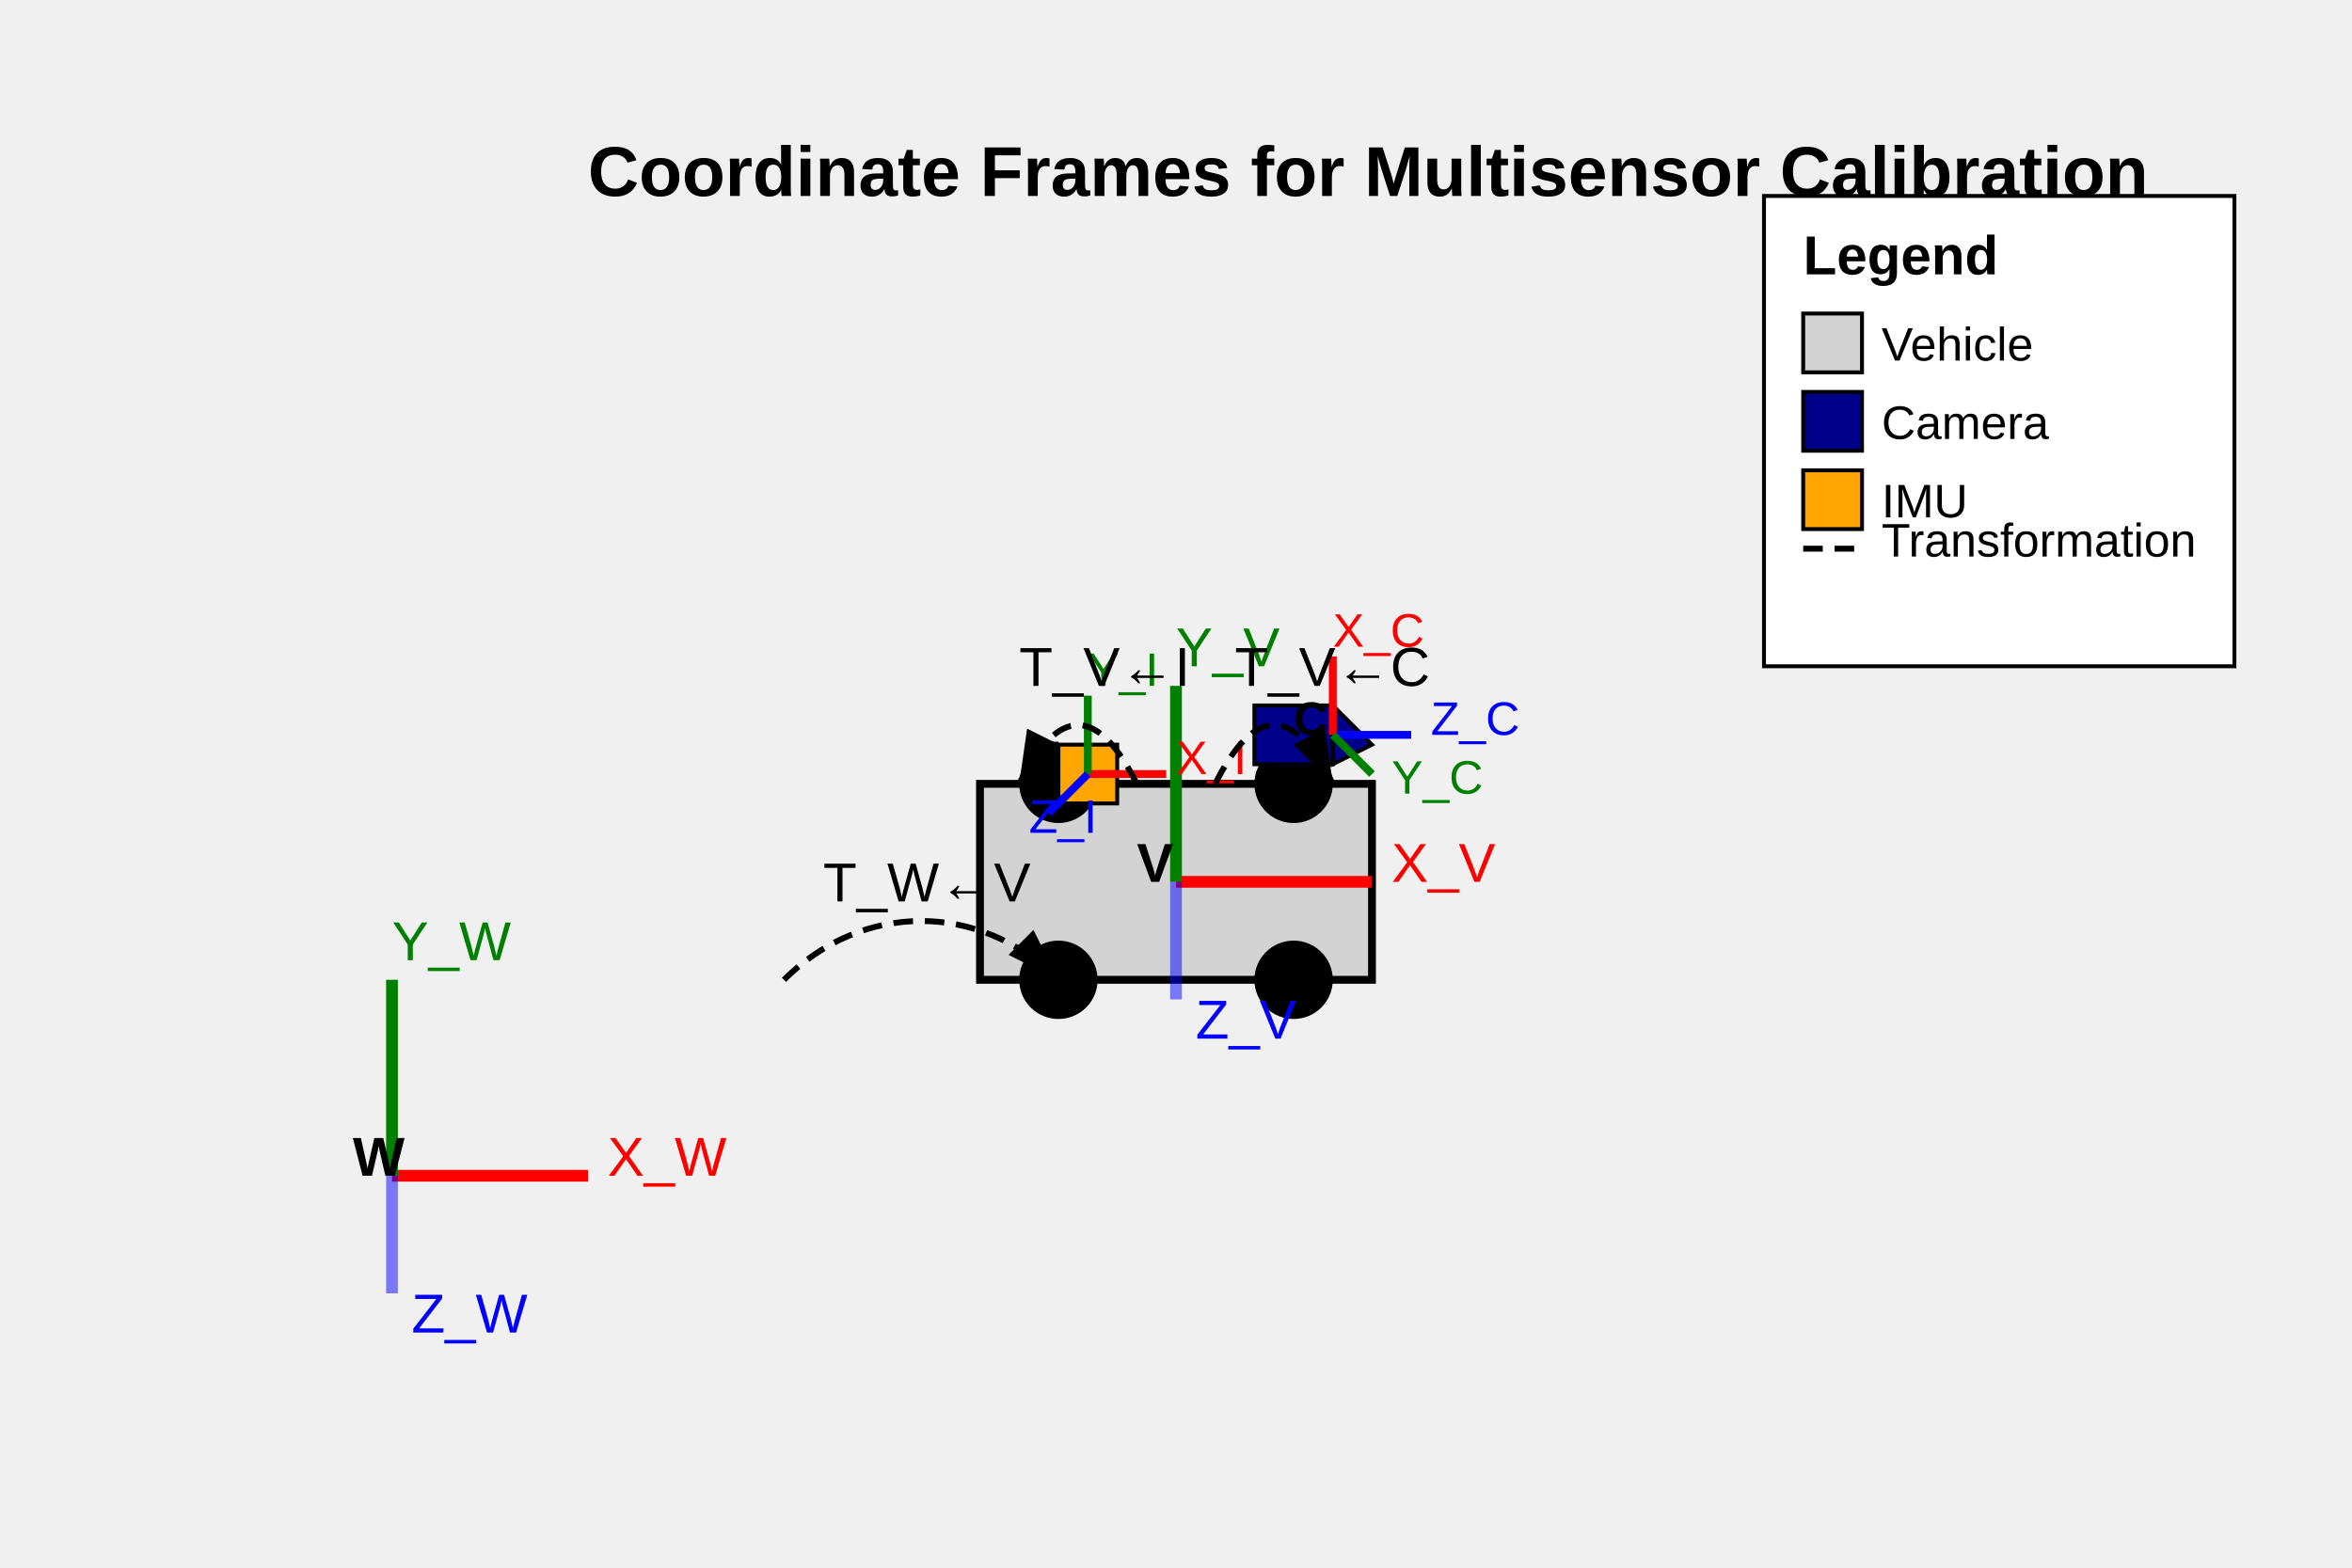
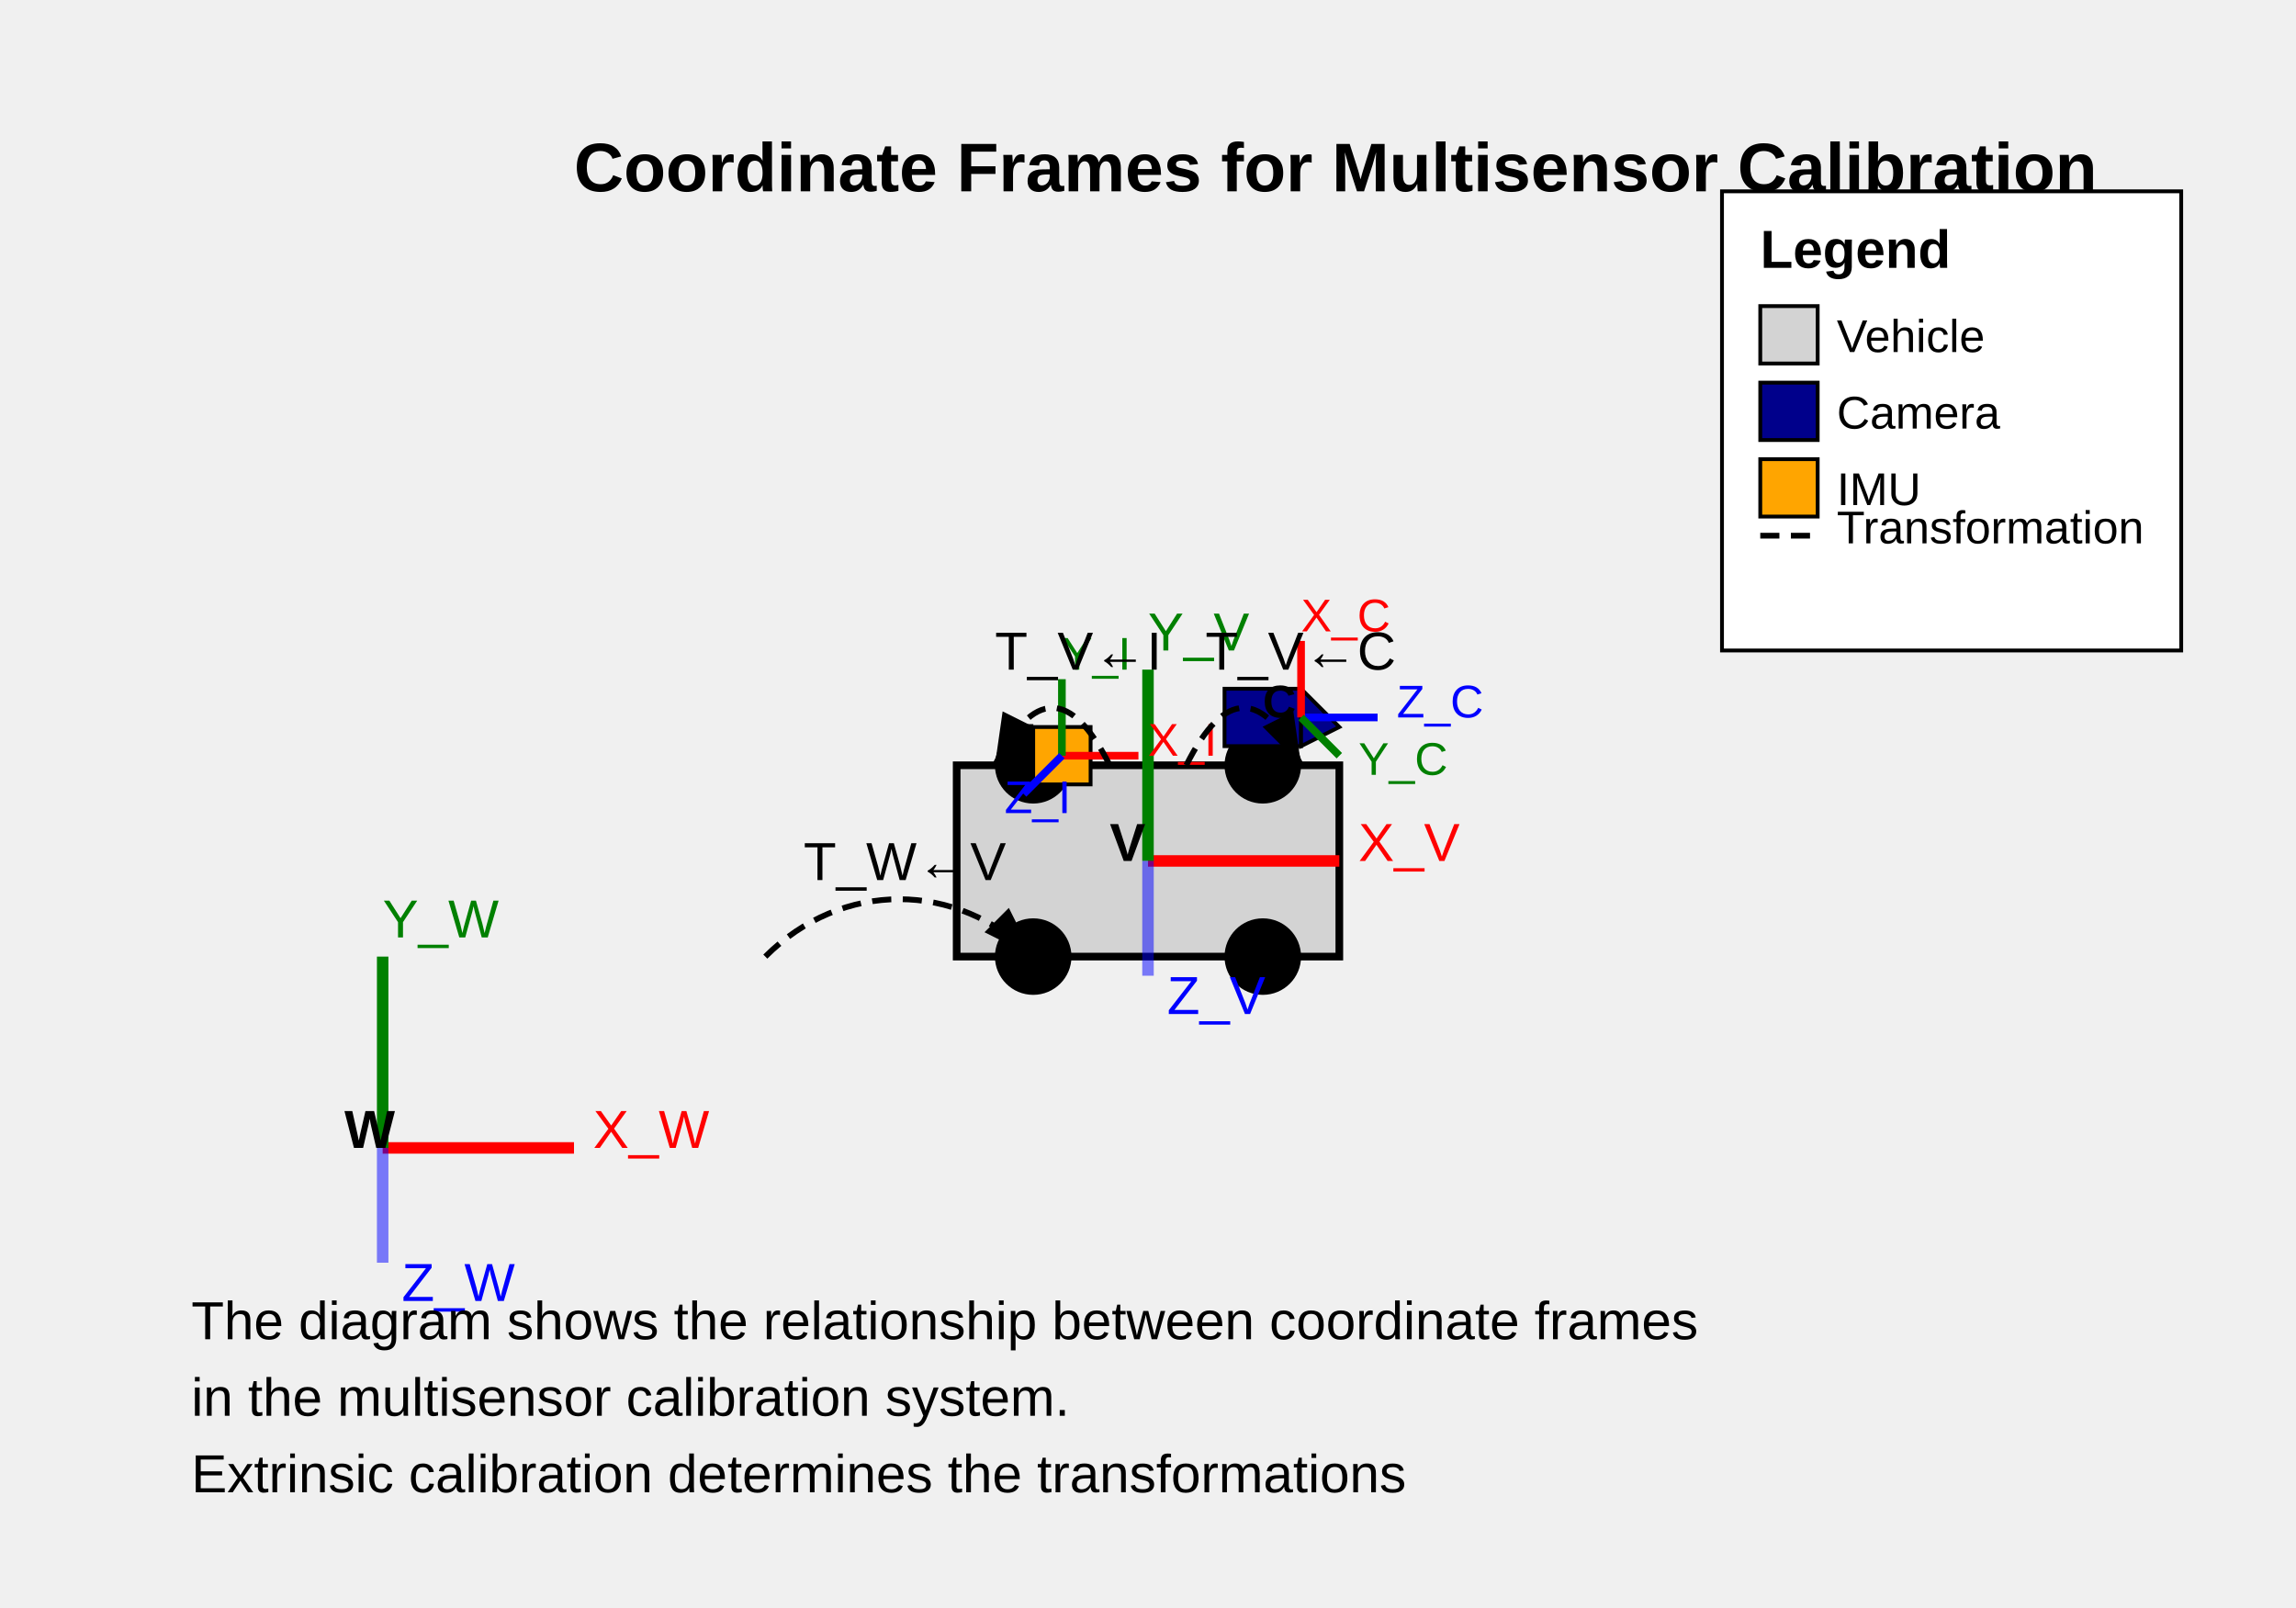
- <svg xmlns="http://www.w3.org/2000/svg" width="600" height="400">
+ <svg xmlns="http://www.w3.org/2000/svg" width="600" height="420">
  <rect x="250" y="200" width="100" height="50" fill="lightgray" stroke="black" stroke-width="2" />
  <circle cx="270" cy="250" r="10" fill="black" />
  <circle cx="330" cy="250" r="10" fill="black" />
  <circle cx="270" cy="200" r="10" fill="black" />
  <circle cx="330" cy="200" r="10" fill="black" />
  <line x1="300" y1="225" x2="350" y2="225" stroke="red" stroke-width="3" />
  <line x1="300" y1="225" x2="300" y2="175" stroke="green" stroke-width="3" />
  <line x1="300" y1="225" x2="300" y2="255" stroke="blue" stroke-width="3" opacity="0.5" />
  <text x="355" y="225" font-family="Arial" font-size="14" fill="red">X_V</text>
  <text x="300" y="170" font-family="Arial" font-size="14" fill="green">Y_V</text>
  <text x="305" y="265" font-family="Arial" font-size="14" fill="blue">Z_V</text>
  <text x="290" y="225" font-family="Arial" font-size="14" font-weight="bold">V</text>
  <rect x="320" y="180" width="20" height="15" fill="darkblue" stroke="black" stroke-width="1" />
  <polygon points="340,180 340,195 350,190" fill="darkblue" stroke="black" stroke-width="1" />
  <line x1="340" y1="187.5" x2="360" y2="187.5" stroke="blue" stroke-width="2" />
  <line x1="340" y1="187.5" x2="340" y2="167.5" stroke="red" stroke-width="2" />
  <line x1="340" y1="187.5" x2="350" y2="197.5" stroke="green" stroke-width="2" />
  <text x="365" y="187.5" font-family="Arial" font-size="12" fill="blue">Z_C</text>
  <text x="340" y="165" font-family="Arial" font-size="12" fill="red">X_C</text>
  <text x="355" y="202.5" font-family="Arial" font-size="12" fill="green">Y_C</text>
  <text x="330" y="187.5" font-family="Arial" font-size="12" font-weight="bold">C</text>
  <rect x="270" y="190" width="15" height="15" fill="orange" stroke="black" stroke-width="1" />
  <line x1="277.5" y1="197.5" x2="297.5" y2="197.5" stroke="red" stroke-width="2" />
  <line x1="277.5" y1="197.5" x2="277.5" y2="177.5" stroke="green" stroke-width="2" />
  <line x1="277.5" y1="197.5" x2="267.5" y2="207.5" stroke="blue" stroke-width="2" />
  <text x="300" y="197.5" font-family="Arial" font-size="12" fill="red">X_I</text>
  <text x="277.5" y="175" font-family="Arial" font-size="12" fill="green">Y_I</text>
  <text x="262.5" y="212.5" font-family="Arial" font-size="12" fill="blue">Z_I</text>
  <text x="267.5" y="197.5" font-family="Arial" font-size="12" font-weight="bold">I</text>
  <line x1="100" y1="300" x2="150" y2="300" stroke="red" stroke-width="3" />
  <line x1="100" y1="300" x2="100" y2="250" stroke="green" stroke-width="3" />
  <line x1="100" y1="300" x2="100" y2="330" stroke="blue" stroke-width="3" opacity="0.5" />
  <text x="155" y="300" font-family="Arial" font-size="14" fill="red">X_W</text>
  <text x="100" y="245" font-family="Arial" font-size="14" fill="green">Y_W</text>
  <text x="105" y="340" font-family="Arial" font-size="14" fill="blue">Z_W</text>
  <text x="90" y="300" font-family="Arial" font-size="14" font-weight="bold">W</text>
  <path d="M 200,250 C 220,230 250,230 270,250" fill="none" stroke="black" stroke-width="1.5" stroke-dasharray="5,3" marker-end="url(#arrow)" />
  <text x="210" y="230" font-family="Arial" font-size="14">T_W←V</text>
  <path d="M 310,200 C 320,180 330,180 340,200" fill="none" stroke="black" stroke-width="1.5" stroke-dasharray="5,3" marker-end="url(#arrow)" />
  <text x="315" y="175" font-family="Arial" font-size="14">T_V←C</text>
  <path d="M 290,200 C 280,180 270,180 260,200" fill="none" stroke="black" stroke-width="1.5" stroke-dasharray="5,3" marker-end="url(#arrow)" />
  <text x="260" y="175" font-family="Arial" font-size="14">T_V←I</text>
  <defs>
    <marker id="arrow" markerWidth="10" markerHeight="10" refX="9" refY="3" orient="auto" markerUnits="strokeWidth">
      <path d="M0,0 L0,6 L9,3 z" fill="black" />
    </marker>
  </defs>
  <text x="150" y="50" font-family="Arial" font-size="18" font-weight="bold">Coordinate Frames for Multisensor Calibration</text>
  <rect x="450" y="50" width="120" height="120" fill="white" stroke="black" stroke-width="1" />
  <text x="460" y="70" font-family="Arial" font-size="14" font-weight="bold">Legend</text>
  <rect x="460" y="80" width="15" height="15" fill="lightgray" stroke="black" stroke-width="1" />
  <text x="480" y="92" font-family="Arial" font-size="12">Vehicle</text>
  <rect x="460" y="100" width="15" height="15" fill="darkblue" stroke="black" stroke-width="1" />
  <text x="480" y="112" font-family="Arial" font-size="12">Camera</text>
  <rect x="460" y="120" width="15" height="15" fill="orange" stroke="black" stroke-width="1" />
  <text x="480" y="132" font-family="Arial" font-size="12">IMU</text>
  <line x1="460" y1="140" x2="475" y2="140" stroke="black" stroke-width="1.5" stroke-dasharray="5,3" />
  <text x="480" y="142" font-family="Arial" font-size="12">Transformation</text>
+   <text x="50" y="350" font-family="Arial" font-size="14">
+     The diagram shows the relationship between coordinate frames
+   </text>
+   <text x="50" y="370" font-family="Arial" font-size="14">
+     in the multisensor calibration system.
+   </text>
+   <text x="50" y="390" font-family="Arial" font-size="14">
+     Extrinsic calibration determines the transformations
+   </text>
</svg>
